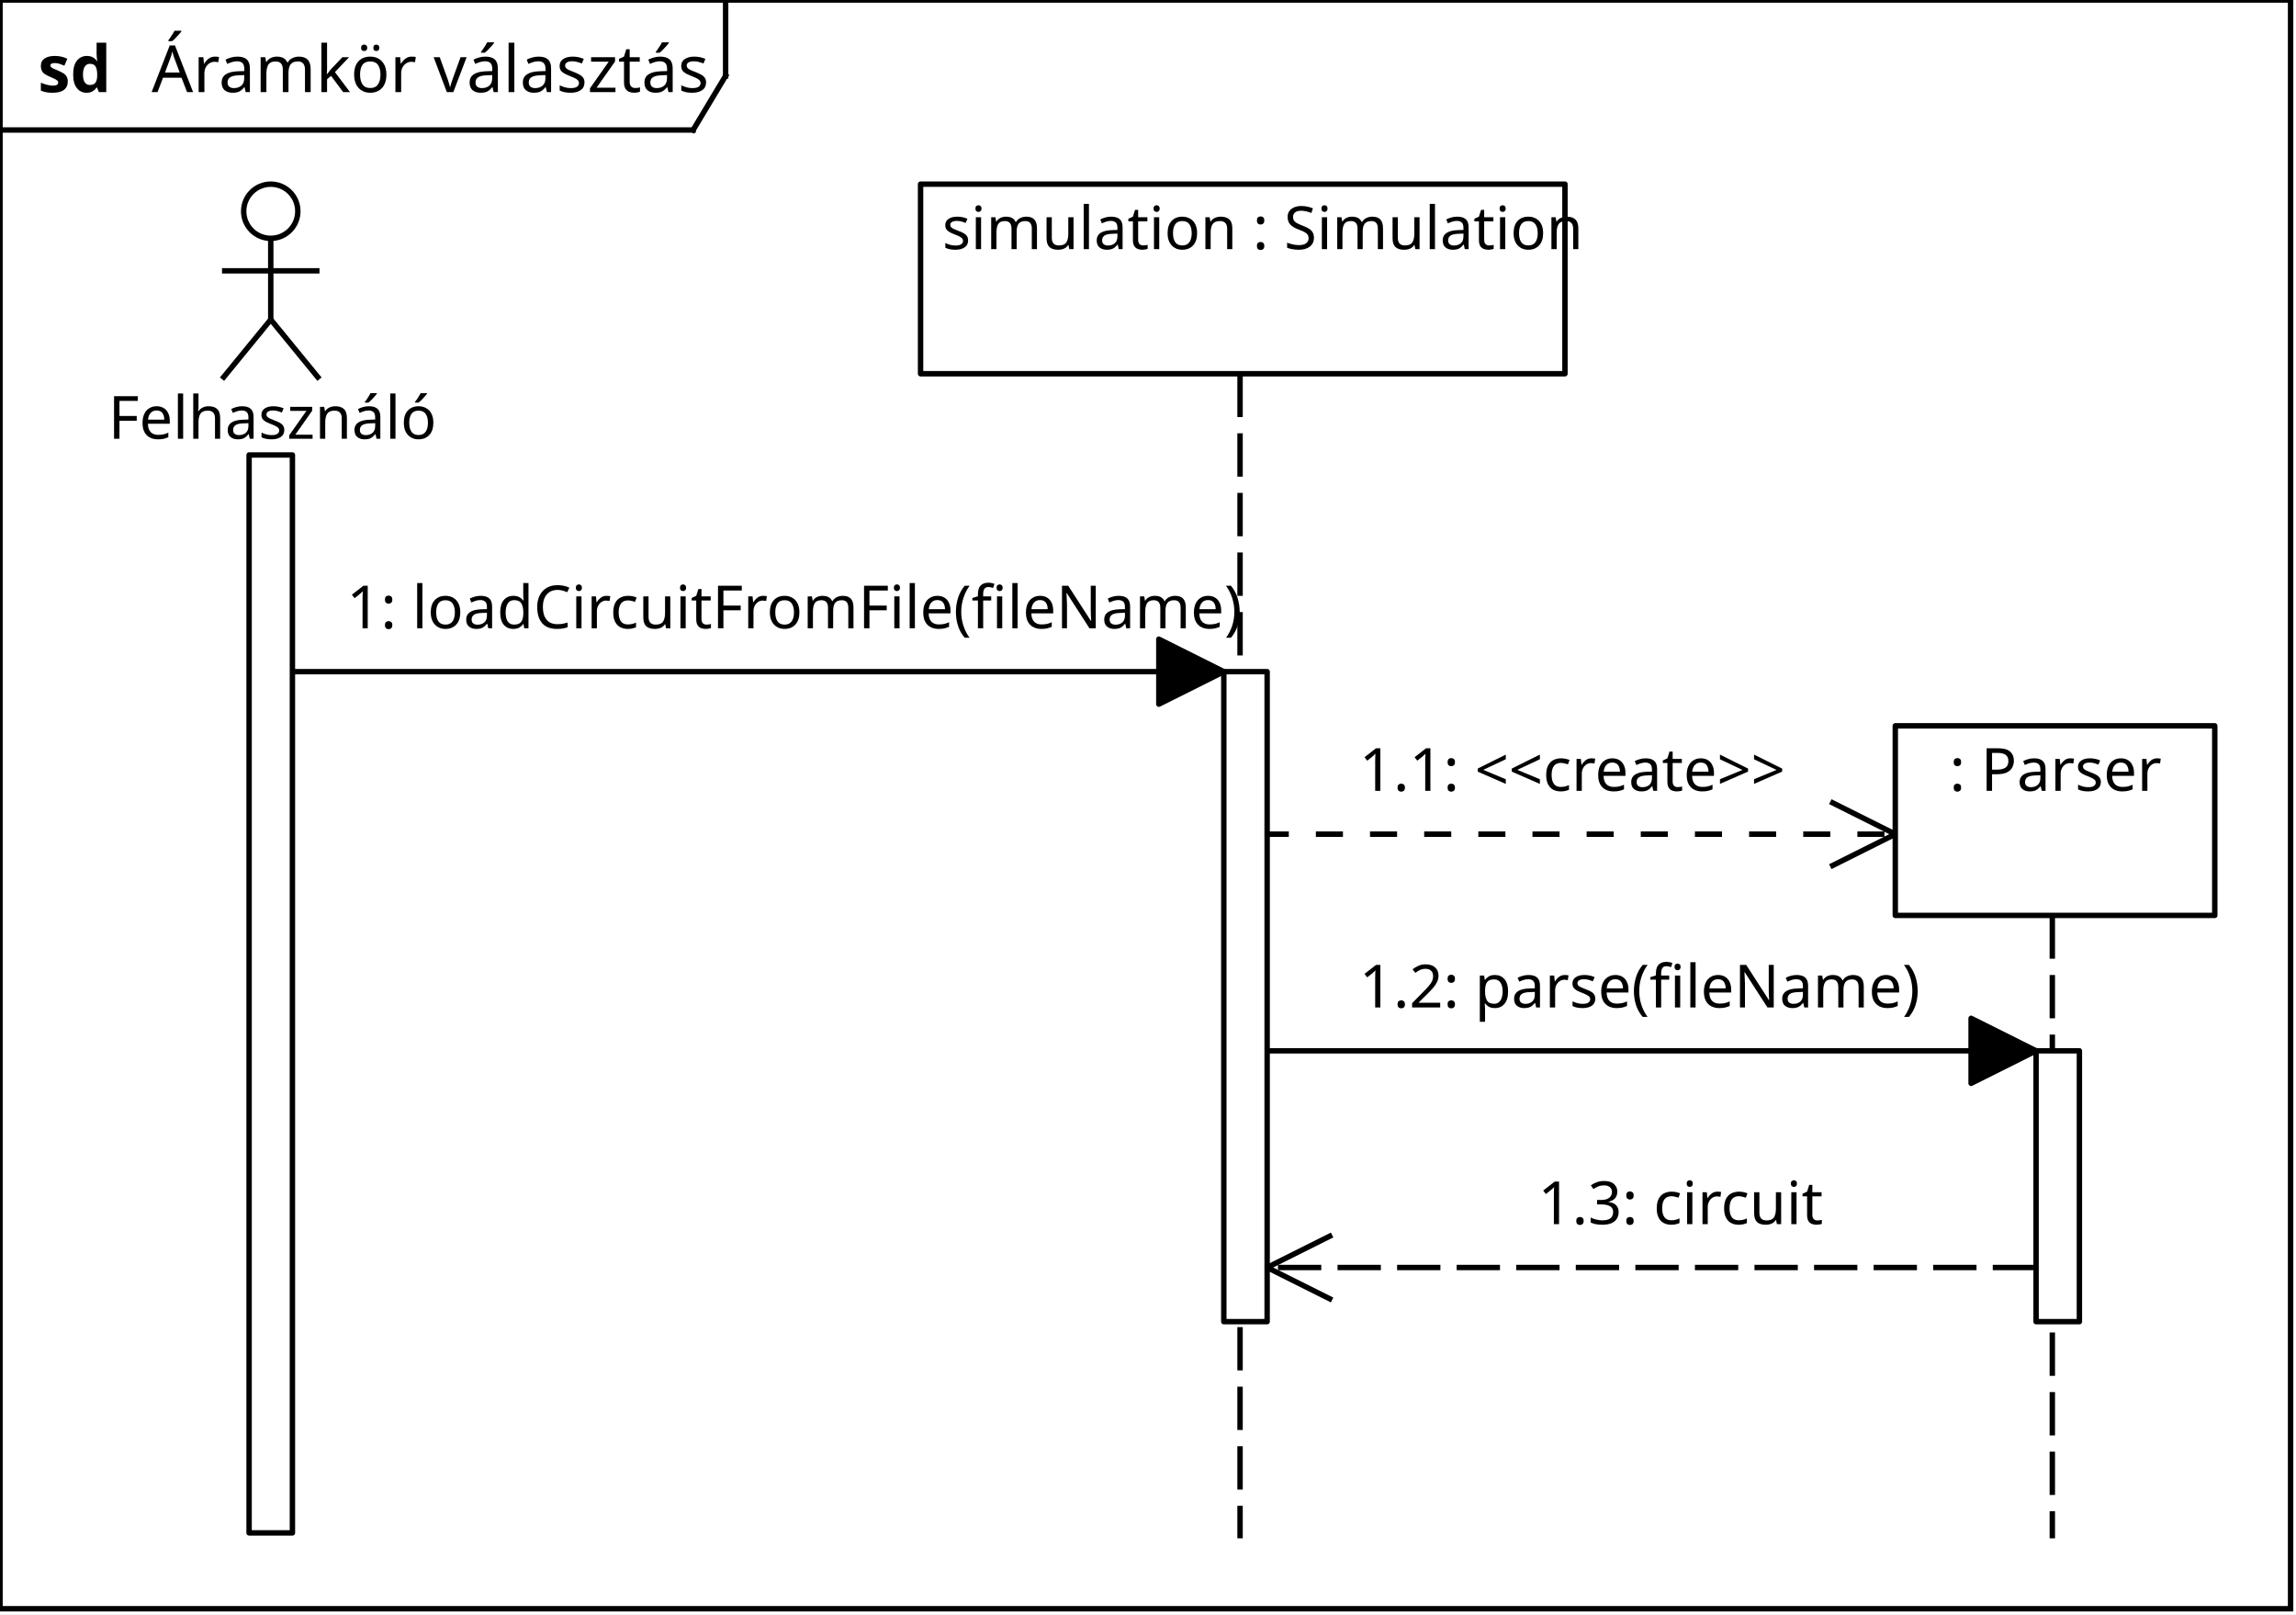
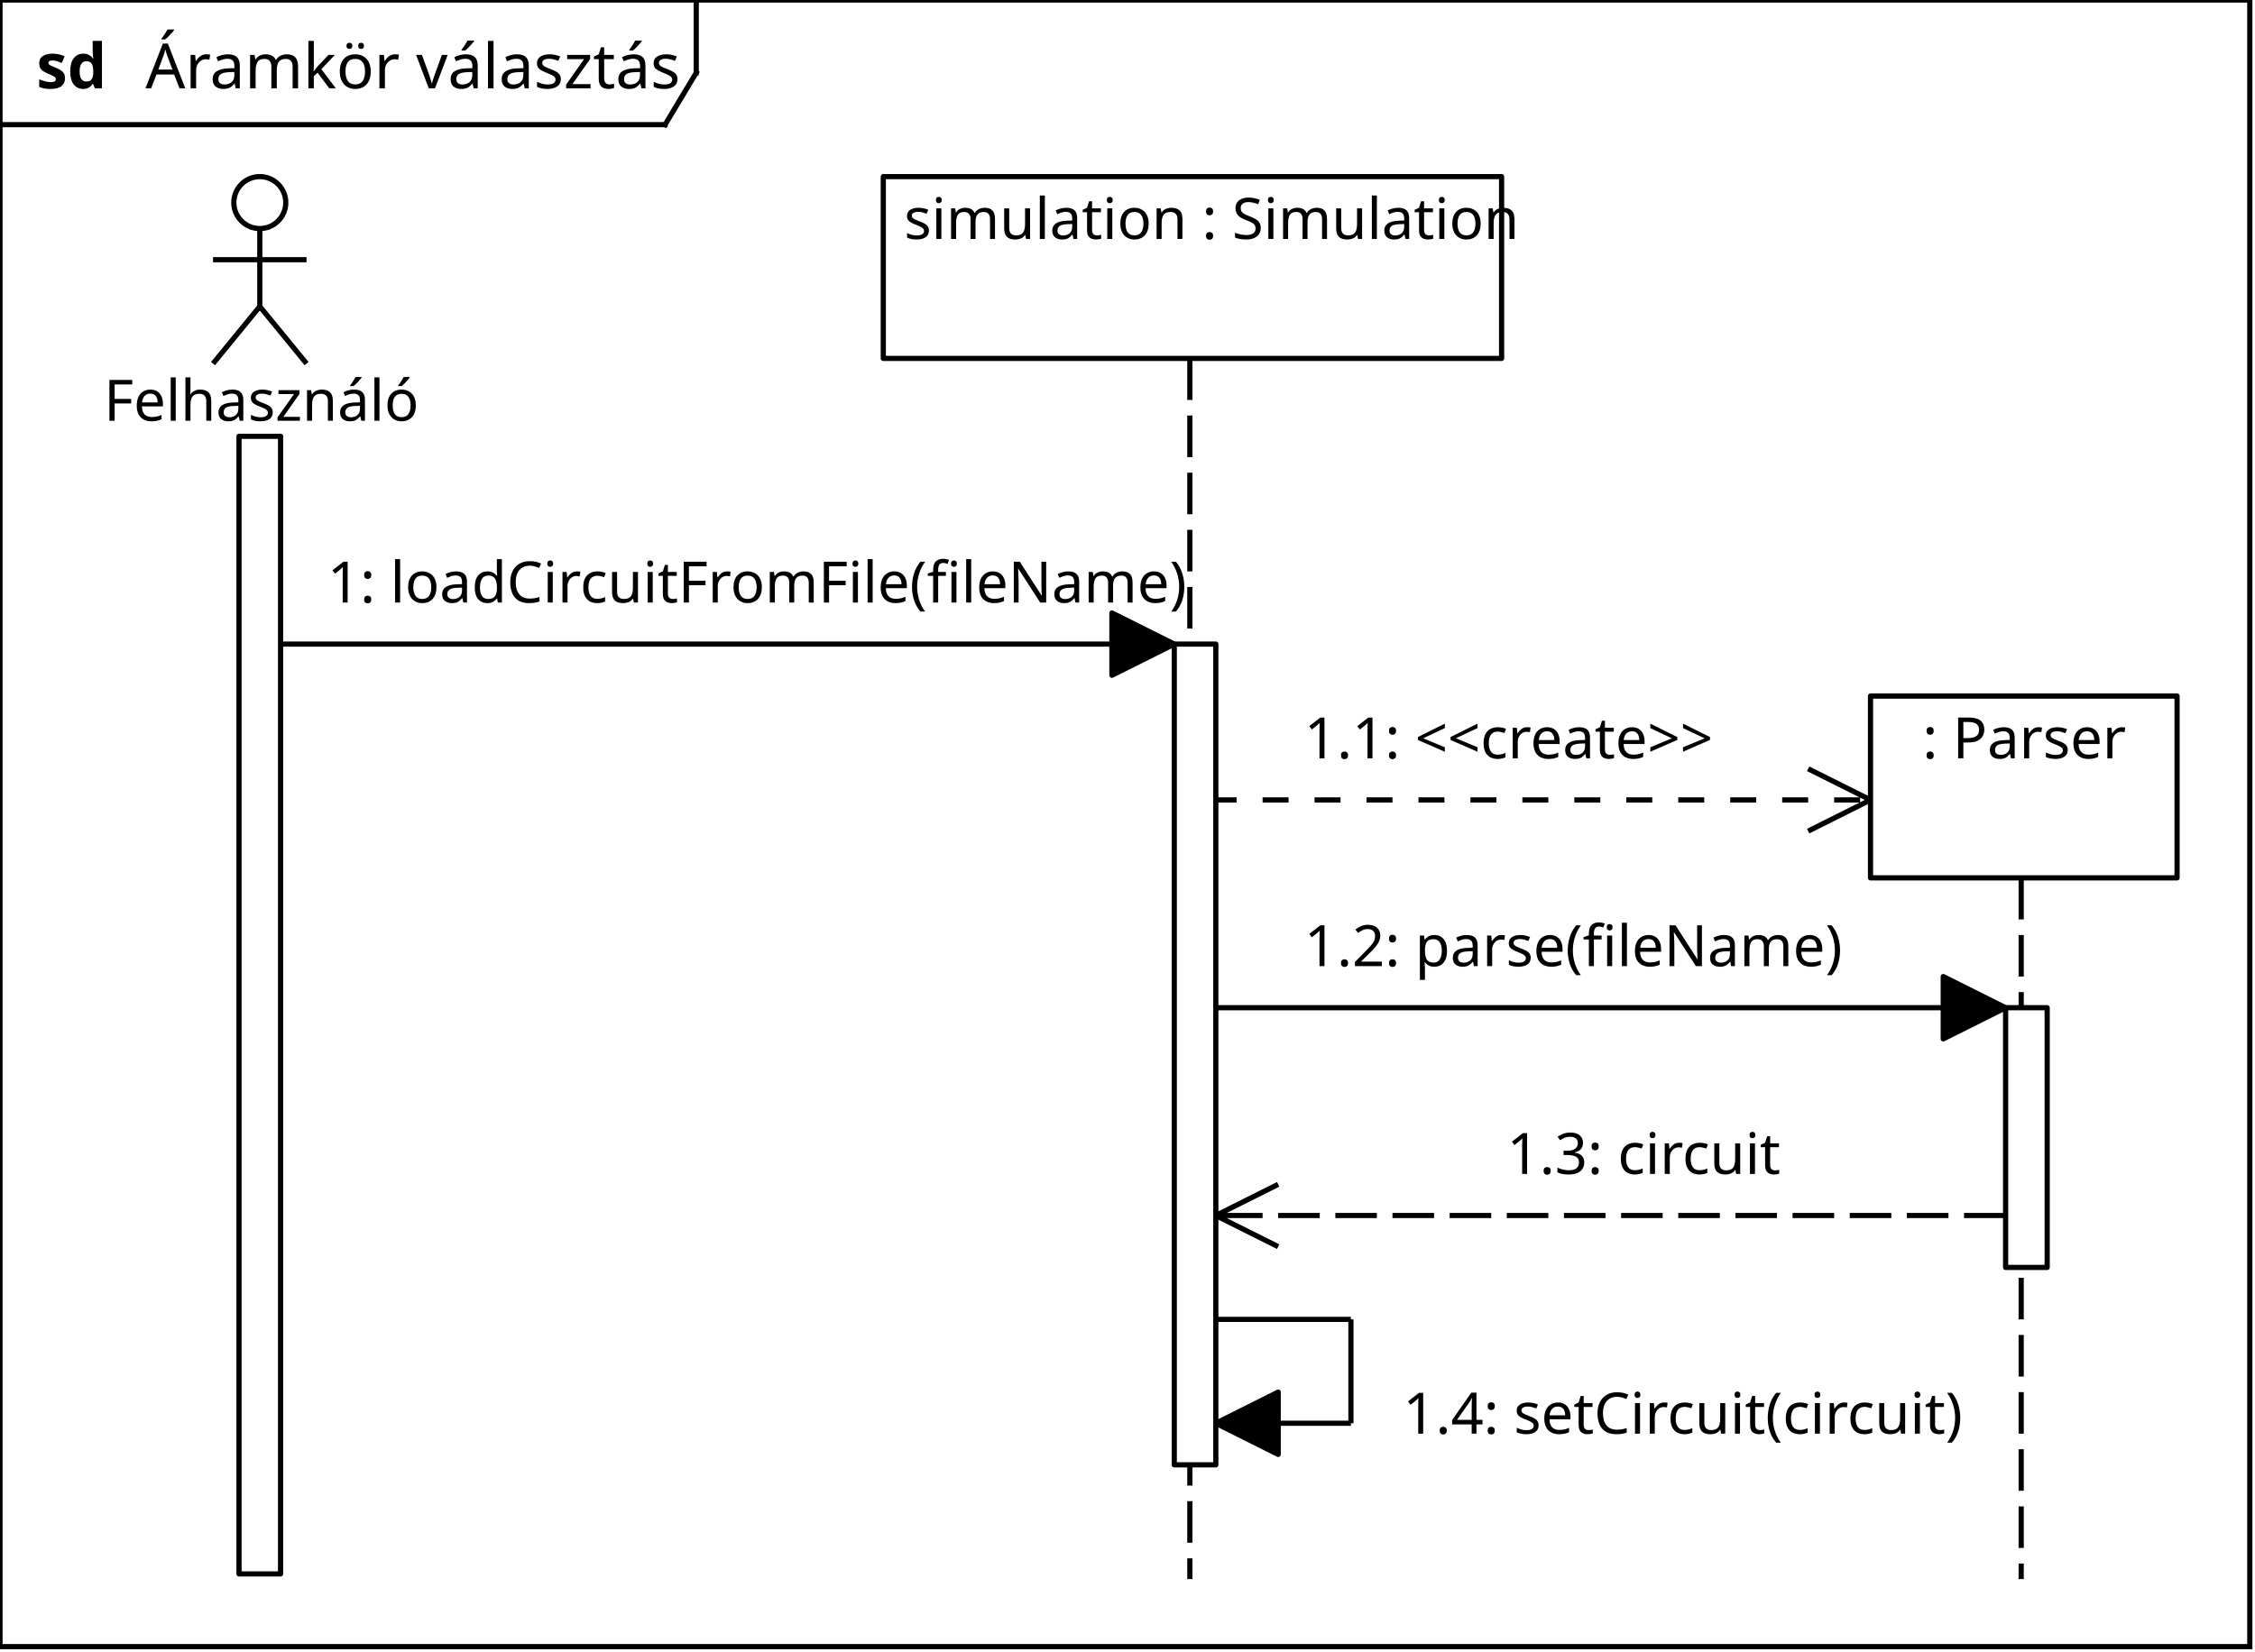
- <svg xmlns="http://www.w3.org/2000/svg" style="fill-opacity:1; color-rendering:auto; color-interpolation:auto; stroke:black; text-rendering:auto; stroke-linecap:square; stroke-miterlimit:10; stroke-opacity:1; shape-rendering:auto; fill:black; stroke-dasharray:none; font-weight:normal; stroke-width:1; font-family:'Dialog'; font-style:normal; stroke-linejoin:miter; font-size:12; stroke-dashoffset:0; image-rendering:auto;" width="424" height="298">
+ <svg xmlns="http://www.w3.org/2000/svg" style="fill-opacity:1; color-rendering:auto; color-interpolation:auto; stroke:black; text-rendering:auto; stroke-linecap:square; stroke-miterlimit:10; stroke-opacity:1; shape-rendering:auto; fill:black; stroke-dasharray:none; font-weight:normal; stroke-width:1; font-family:'Dialog'; font-style:normal; stroke-linejoin:miter; font-size:12; stroke-dashoffset:0; image-rendering:auto;" width="434" height="318">
  <defs id="genericDefs" />
  <g>
    <defs id="defs1">
      <clipPath clipPathUnits="userSpaceOnUse" id="clipPath1">
-         <path d="M-3 -3 L67 -3 L67 257 L-3 257 L-3 -3 Z" />
+         <path d="M-3 -3 L67 -3 L67 277 L-3 277 L-3 -3 Z" />
      </clipPath>
      <clipPath clipPathUnits="userSpaceOnUse" id="clipPath2">
-         <path d="M-3 -3 L67 -3 L67 157 L-3 157 L-3 -3 Z" />
+         <path d="M-3 -3 L67 -3 L67 177 L-3 177 L-3 -3 Z" />
      </clipPath>
      <clipPath clipPathUnits="userSpaceOnUse" id="clipPath3">
-         <path d="M-3 -3 L127 -3 L127 257 L-3 257 L-3 -3 Z" />
+         <path d="M-3 -3 L127 -3 L127 277 L-3 277 L-3 -3 Z" />
      </clipPath>
      <clipPath clipPathUnits="userSpaceOnUse" id="clipPath4">
        <path d="M-3 -3 L15 -3 L15 57 L-3 57 L-3 -3 Z" />
      </clipPath>
      <clipPath clipPathUnits="userSpaceOnUse" id="clipPath5">
-         <path d="M-3 -3 L15 -3 L15 127 L-3 127 L-3 -3 Z" />
+         <path d="M-3 -3 L15 -3 L15 165 L-3 165 L-3 -3 Z" />
      </clipPath>
      <clipPath clipPathUnits="userSpaceOnUse" id="clipPath6">
        <path d="M-120 -15 L240 -15 L240 30 L-120 30 L-120 -15 Z" />
      </clipPath>
      <clipPath clipPathUnits="userSpaceOnUse" id="clipPath7">
        <path d="M-60 -15 L120 -15 L120 30 L-60 30 L-60 -15 Z" />
      </clipPath>
      <clipPath clipPathUnits="userSpaceOnUse" id="clipPath8">
        <path d="M-78 -15 L156 -15 L156 30 L-78 30 L-78 -15 Z" />
      </clipPath>
      <clipPath clipPathUnits="userSpaceOnUse" id="clipPath9">
-         <path d="M0 0 L220 0 L220 104 L0 104 L0 0 Z" />
+         <path d="M0 0 L230 0 L230 104 L0 104 L0 0 Z" />
      </clipPath>
      <clipPath clipPathUnits="userSpaceOnUse" id="clipPath10">
-         <path d="M0 0 L246 0 L246 104 L0 104 L0 0 Z" />
+         <path d="M0 0 L256 0 L256 104 L0 104 L0 0 Z" />
      </clipPath>
      <clipPath clipPathUnits="userSpaceOnUse" id="clipPath11">
        <path d="M0 0 L276 0 L276 104 L0 104 L0 0 Z" />
      </clipPath>
      <clipPath clipPathUnits="userSpaceOnUse" id="clipPath12">
+         <path d="M0 0 L130 0 L130 124 L0 124 L0 0 Z" />
+       </clipPath>
+       <clipPath clipPathUnits="userSpaceOnUse" id="clipPath13">
+         <path d="M-123 -15 L246 -15 L246 30 L-123 30 L-123 -15 Z" />
+       </clipPath>
+       <clipPath clipPathUnits="userSpaceOnUse" id="clipPath14">
        <path d="M-178 -15 L356 -15 L356 30 L-178 30 L-178 -15 Z" />
      </clipPath>
-       <clipPath clipPathUnits="userSpaceOnUse" id="clipPath13">
+       <clipPath clipPathUnits="userSpaceOnUse" id="clipPath15">
        <path d="M-70 -15 L140 -15 L140 30 L-70 30 L-70 -15 Z" />
      </clipPath>
-       <clipPath clipPathUnits="userSpaceOnUse" id="clipPath14">
+       <clipPath clipPathUnits="userSpaceOnUse" id="clipPath16">
        <path d="M-98 -15 L196 -15 L196 30 L-98 30 L-98 -15 Z" />
      </clipPath>
    </defs>
    <g style="fill:white; text-rendering:geometricPrecision; stroke:white;">
-       <rect x="0" y="0" width="424" style="stroke:none;" height="298" />
-       <rect x="0" y="38" transform="translate(0,-38)" width="423" style="fill:none; stroke:black;" height="297" />
+       <rect x="0" y="0" width="434" style="stroke:none;" height="318" />
+       <rect x="0" y="38" transform="translate(0,-38)" width="433" style="fill:none; stroke:black;" height="317" />
      <text x="7" y="55" transform="translate(0,-38)" style="fill:black; stroke:none; font-weight:bold;" xml:space="preserve">sd</text>
      <text x="28" y="55" transform="translate(0,-38)" style="fill:black; stroke:none;" xml:space="preserve">Áramkör választás</text>
      <line transform="translate(0,-38)" x1="0" x2="128" y1="62" style="fill:none; stroke:black;" y2="62" />
      <line transform="translate(0,-38)" x1="134" x2="134" y1="38" style="fill:none; stroke:black;" y2="52" />
      <line transform="translate(0,-38)" x1="134" x2="128" y1="52" style="fill:none; stroke:black;" y2="62" />
    </g>
    <g transform="translate(20,34)" style="font-size:11; stroke-linecap:butt; text-rendering:geometricPrecision; font-family:sans-serif; stroke-linejoin:round; stroke-miterlimit:0;">
      <circle style="fill:none; clip-path:url(#clipPath1);" r="5" cx="30" cy="5" />
-       <rect x="26" y="50" width="8" style="clip-path:url(#clipPath1); fill:none;" height="199" />
+       <rect x="26" y="50" width="8" style="clip-path:url(#clipPath1); fill:none;" height="219" />
      <line x1="30" x2="30" y1="10" style="clip-path:url(#clipPath1); fill:none;" y2="25" />
      <line x1="30" x2="21" y1="25" style="clip-path:url(#clipPath1); fill:none;" y2="36" />
      <line x1="30" x2="39" y1="25" style="clip-path:url(#clipPath1); fill:none;" y2="36" />
      <line x1="21" x2="39" y1="16" style="clip-path:url(#clipPath1); fill:none;" y2="16" />
    </g>
-     <g transform="translate(350,134)" style="font-size:11; stroke-linecap:butt; text-rendering:geometricPrecision; font-family:sans-serif; stroke-linejoin:round; stroke-miterlimit:0;">
+     <g transform="translate(360,134)" style="font-size:11; stroke-linecap:butt; text-rendering:geometricPrecision; font-family:sans-serif; stroke-linejoin:round; stroke-miterlimit:0;">
      <rect x="0" y="0" width="59" style="clip-path:url(#clipPath2); fill:none;" height="35" />
-       <line x1="29" x2="29" y1="35" style="clip-path:url(#clipPath2); fill:none; stroke-linejoin:bevel; stroke-dasharray:8,3;" y2="150" />
+       <line x1="29" x2="29" y1="35" style="clip-path:url(#clipPath2); fill:none; stroke-linejoin:bevel; stroke-dasharray:8,3;" y2="170" />
    </g>
    <g transform="translate(170,34)" style="font-size:11; fill:white; text-rendering:geometricPrecision; font-family:sans-serif; stroke:white;">
      <rect x="0" y="0" width="119" style="clip-path:url(#clipPath3); stroke:none;" height="35" />
    </g>
    <g transform="translate(170,34)" style="font-size:11; stroke-linecap:butt; text-rendering:geometricPrecision; font-family:sans-serif; stroke-linejoin:round; stroke-miterlimit:0;">
      <rect x="0" y="0" width="119" style="clip-path:url(#clipPath3); fill:none;" height="35" />
-       <line x1="59" x2="59" y1="35" style="clip-path:url(#clipPath3); fill:none; stroke-linejoin:bevel; stroke-dasharray:8,3;" y2="250" />
+       <line x1="59" x2="59" y1="35" style="clip-path:url(#clipPath3); fill:none; stroke-linejoin:bevel; stroke-dasharray:8,3;" y2="270" />
    </g>
-     <g transform="translate(376,194)" style="font-size:11; fill:white; text-rendering:geometricPrecision; font-family:sans-serif; stroke:white;">
+     <g transform="translate(386,194)" style="font-size:11; fill:white; text-rendering:geometricPrecision; font-family:sans-serif; stroke:white;">
      <rect x="0" y="0" width="8" style="clip-path:url(#clipPath4); stroke:none;" height="50" />
    </g>
-     <g transform="translate(376,194)" style="font-size:11; stroke-linecap:butt; text-rendering:geometricPrecision; font-family:sans-serif; stroke-linejoin:round; stroke-miterlimit:0;">
+     <g transform="translate(386,194)" style="font-size:11; stroke-linecap:butt; text-rendering:geometricPrecision; font-family:sans-serif; stroke-linejoin:round; stroke-miterlimit:0;">
      <rect x="0" y="0" width="8" style="clip-path:url(#clipPath4); fill:none;" height="50" />
    </g>
    <g transform="translate(226,124)" style="font-size:11; fill:white; text-rendering:geometricPrecision; font-family:sans-serif; stroke:white;">
-       <rect x="0" y="0" width="8" style="clip-path:url(#clipPath5); stroke:none;" height="120" />
+       <rect x="0" y="0" width="8" style="clip-path:url(#clipPath5); stroke:none;" height="158" />
    </g>
    <g transform="translate(226,124)" style="font-size:11; stroke-linecap:butt; text-rendering:geometricPrecision; font-family:sans-serif; stroke-linejoin:round; stroke-miterlimit:0;">
-       <rect x="0" y="0" width="8" style="clip-path:url(#clipPath5); fill:none;" height="120" />
+       <rect x="0" y="0" width="8" style="clip-path:url(#clipPath5); fill:none;" height="158" />
    </g>
    <g style="text-rendering:geometricPrecision; font-size:11; font-family:sans-serif;" transform="translate(170,34)">
      <text x="4" y="12" style="clip-path:url(#clipPath6); stroke:none;" xml:space="preserve">simulation : Simulation</text>
    </g>
-     <g style="text-rendering:geometricPrecision; font-size:11; font-family:sans-serif;" transform="translate(350,134)">
+     <g style="text-rendering:geometricPrecision; font-size:11; font-family:sans-serif;" transform="translate(360,134)">
      <text x="10" y="12" style="clip-path:url(#clipPath7); stroke:none;" xml:space="preserve">: Parser</text>
    </g>
    <g style="text-rendering:geometricPrecision; font-size:11; font-family:sans-serif;" transform="translate(11,69)">
      <text x="9" y="12" style="clip-path:url(#clipPath8); stroke:none;" xml:space="preserve">Felhasználó</text>
    </g>
    <g transform="translate(184,104)" style="font-size:11; stroke-linecap:butt; stroke-dashoffset:1; text-rendering:geometricPrecision; font-family:sans-serif; stroke-linejoin:round; stroke-dasharray:5;">
-       <line x1="50" x2="166" y1="50" style="clip-path:url(#clipPath9); fill:none;" y2="50" />
-       <line x1="166" x2="154" y1="50" style="stroke-dashoffset:0; clip-path:url(#clipPath9); fill:none; stroke-dasharray:none;" y2="44" />
-       <line x1="166" x2="154" y1="50" style="stroke-dashoffset:0; clip-path:url(#clipPath9); fill:none; stroke-dasharray:none;" y2="56" />
+       <line x1="50" x2="176" y1="50" style="clip-path:url(#clipPath9); fill:none;" y2="50" />
+       <line x1="176" x2="164" y1="50" style="stroke-dashoffset:0; clip-path:url(#clipPath9); fill:none; stroke-dasharray:none;" y2="44" />
+       <line x1="176" x2="164" y1="50" style="stroke-dashoffset:0; clip-path:url(#clipPath9); fill:none; stroke-dasharray:none;" y2="56" />
    </g>
    <g transform="translate(184,144)" style="font-size:11; stroke-linecap:butt; text-rendering:geometricPrecision; font-family:sans-serif; stroke-linejoin:round;">
-       <line x1="50" x2="192" y1="50" style="clip-path:url(#clipPath10); fill:none;" y2="50" />
-       <polygon style="clip-path:url(#clipPath10); stroke:none;" points=" 192 50 180 44 180 56" />
-       <polygon style="fill:none; clip-path:url(#clipPath10);" points=" 192 50 180 44 180 56" />
+       <line x1="50" x2="202" y1="50" style="clip-path:url(#clipPath10); fill:none;" y2="50" />
+       <polygon style="clip-path:url(#clipPath10); stroke:none;" points=" 202 50 190 44 190 56" />
+       <polygon style="fill:none; clip-path:url(#clipPath10);" points=" 202 50 190 44 190 56" />
    </g>
    <g transform="translate(184,184)" style="font-size:11; stroke-linecap:butt; text-rendering:geometricPrecision; font-family:sans-serif; stroke-linejoin:round; stroke-dasharray:8,3; stroke-miterlimit:0;">
-       <line x1="192" x2="50" y1="50" style="clip-path:url(#clipPath10); fill:none;" y2="50" />
+       <line x1="202" x2="50" y1="50" style="clip-path:url(#clipPath10); fill:none;" y2="50" />
      <line x1="50" x2="62" y1="50" style="clip-path:url(#clipPath10); fill:none; stroke-dasharray:none; stroke-miterlimit:10;" y2="56" />
      <line x1="50" x2="62" y1="50" style="clip-path:url(#clipPath10); fill:none; stroke-dasharray:none; stroke-miterlimit:10;" y2="44" />
    </g>
    <g transform="translate(4,74)" style="font-size:11; stroke-linecap:butt; text-rendering:geometricPrecision; font-family:sans-serif; stroke-linejoin:round;">
      <line x1="50" x2="222" y1="50" style="clip-path:url(#clipPath11); fill:none;" y2="50" />
      <polygon style="clip-path:url(#clipPath11); stroke:none;" points=" 222 50 210 44 210 56" />
      <polygon style="fill:none; clip-path:url(#clipPath11);" points=" 222 50 210 44 210 56" />
    </g>
-     <g style="text-rendering:geometricPrecision; font-size:11; font-family:sans-serif;" transform="translate(51,104)">
-       <text x="13" y="12" style="clip-path:url(#clipPath12); stroke:none;" xml:space="preserve">1: loadCircuitFromFile(fileName)</text>
+     <g transform="translate(184,204)" style="font-size:11; stroke-linecap:butt; text-rendering:geometricPrecision; font-family:sans-serif; stroke-linejoin:round;">
+       <line x1="50" x2="76" y1="50" style="clip-path:url(#clipPath12); fill:none;" y2="50" />
+       <line x1="76" x2="76" y1="50" style="clip-path:url(#clipPath12); fill:none;" y2="70" />
+       <line x1="76" x2="50" y1="70" style="clip-path:url(#clipPath12); fill:none;" y2="70" />
+       <polygon style="clip-path:url(#clipPath12); stroke:none;" points=" 50 70 62 76 62 64" />
+       <polygon style="fill:none; clip-path:url(#clipPath12);" points=" 50 70 62 76 62 64" />
    </g>
-     <g style="text-rendering:geometricPrecision; font-size:11; font-family:sans-serif;" transform="translate(274,214)">
-       <text x="10" y="12" style="clip-path:url(#clipPath13); stroke:none;" xml:space="preserve">1.3: circuit</text>
+     <g style="text-rendering:geometricPrecision; font-size:11; font-family:sans-serif;" transform="translate(260,264)">
+       <text x="10" y="12" style="clip-path:url(#clipPath13); stroke:none;" xml:space="preserve">1.4: setCircuit(circuit)</text>
+     </g>
+     <g style="text-rendering:geometricPrecision; font-size:11; font-family:sans-serif;" transform="translate(50,104)">
+       <text x="13" y="12" style="clip-path:url(#clipPath14); stroke:none;" xml:space="preserve">1: loadCircuitFromFile(fileName)</text>
+     </g>
+     <g style="text-rendering:geometricPrecision; font-size:11; font-family:sans-serif;" transform="translate(280,214)">
+       <text x="10" y="12" style="clip-path:url(#clipPath15); stroke:none;" xml:space="preserve">1.3: circuit</text>
    </g>
    <g style="text-rendering:geometricPrecision; font-size:11; font-family:sans-serif;" transform="translate(240,174)">
      <text x="11" y="12" style="clip-path:url(#clipPath6); stroke:none;" xml:space="preserve">1.2: parse(fileName)</text>
    </g>
    <g style="text-rendering:geometricPrecision; font-size:11; font-family:sans-serif;" transform="translate(240,134)">
-       <text x="11" y="12" style="clip-path:url(#clipPath14); stroke:none;" xml:space="preserve">1.1: &lt;&lt;create&gt;&gt;</text>
+       <text x="11" y="12" style="clip-path:url(#clipPath16); stroke:none;" xml:space="preserve">1.1: &lt;&lt;create&gt;&gt;</text>
    </g>
  </g>
</svg>
